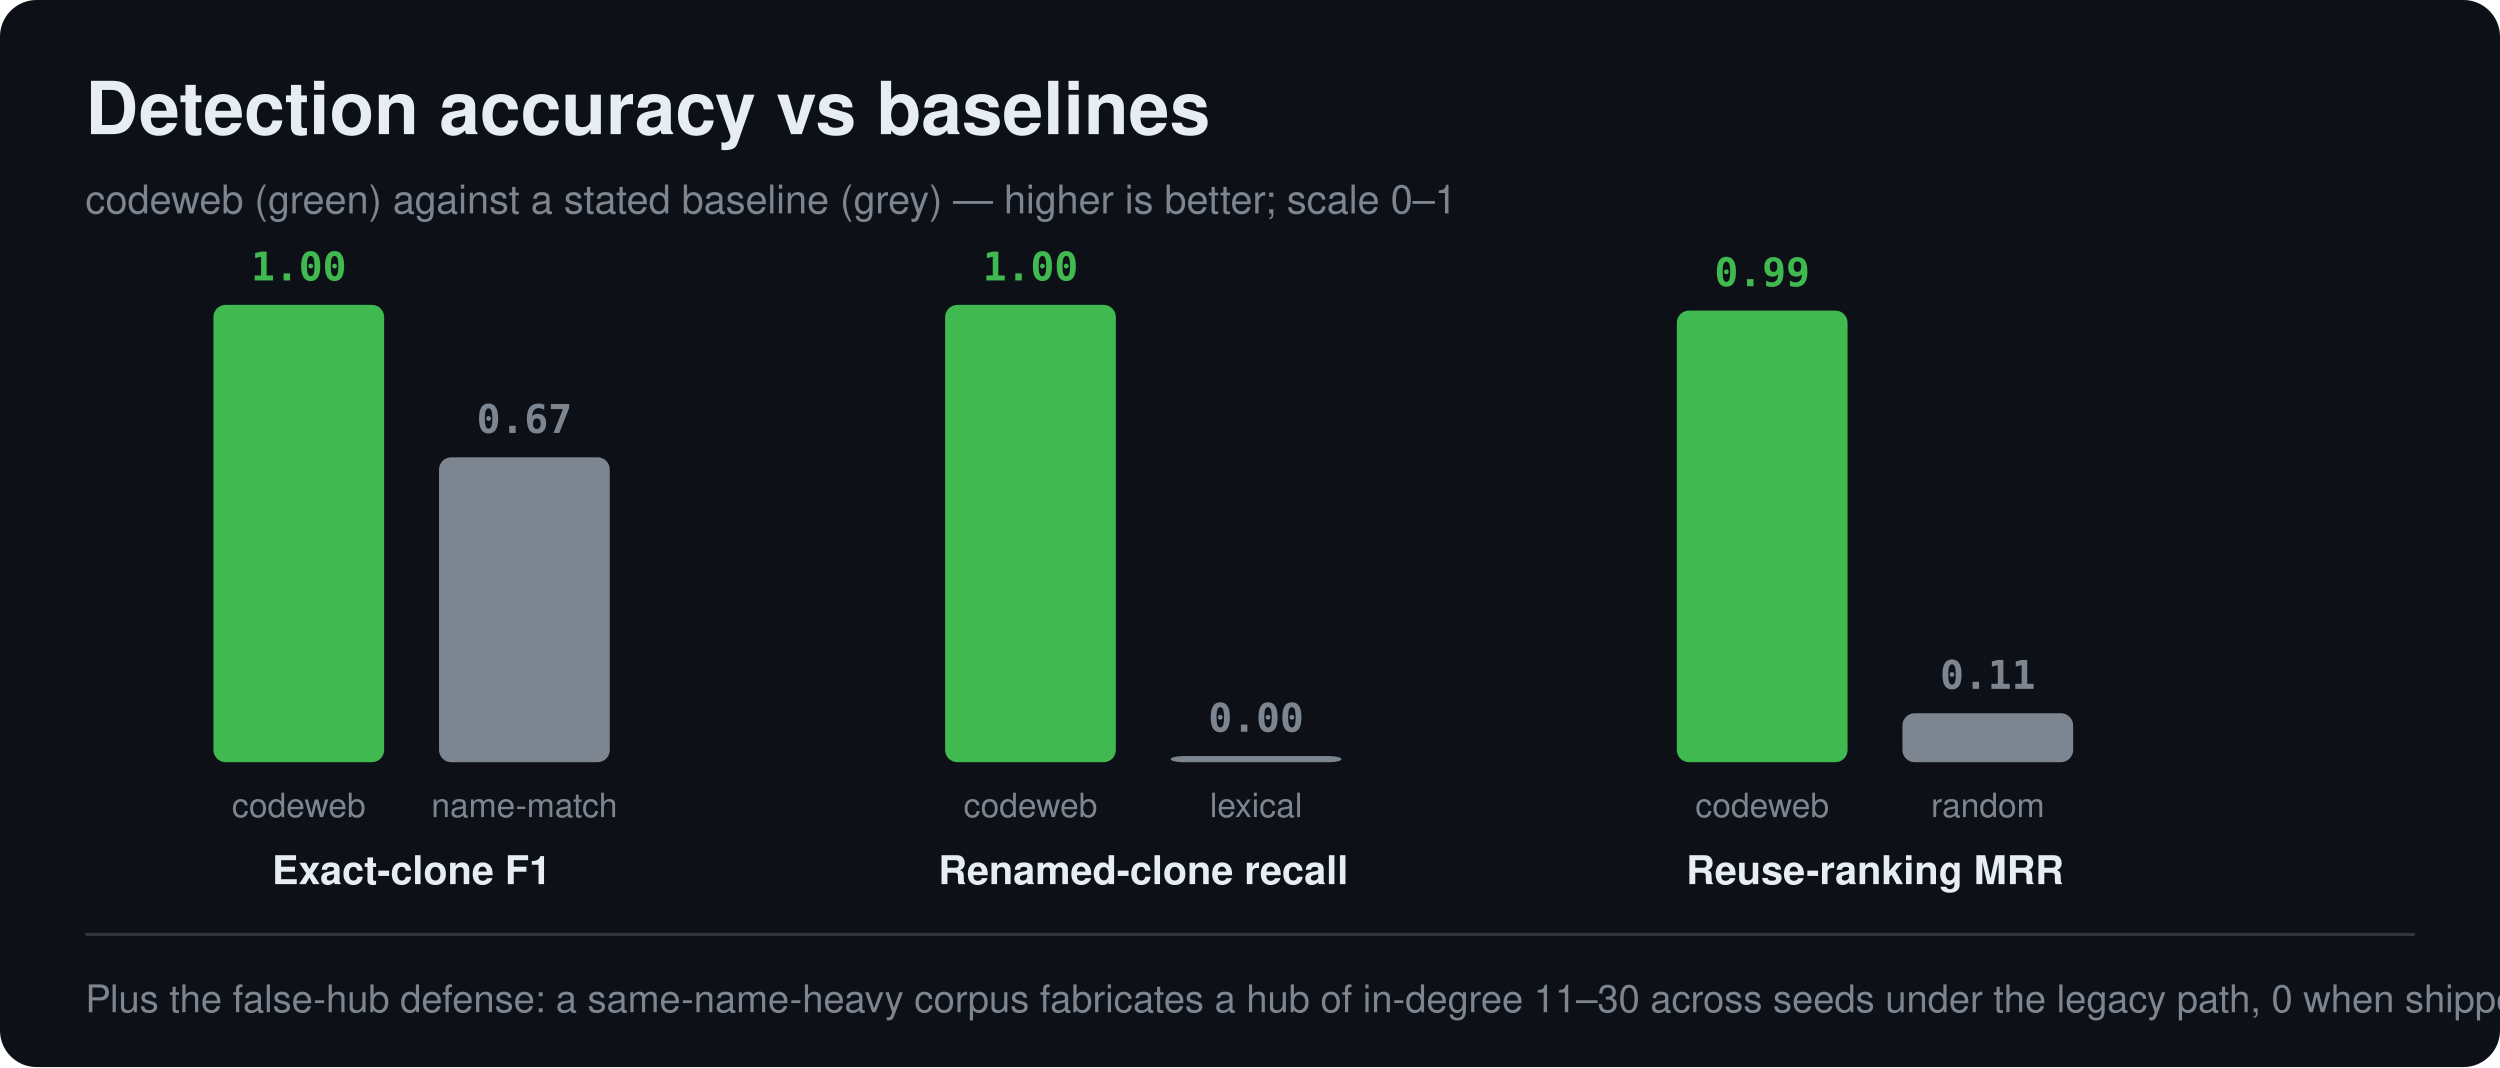
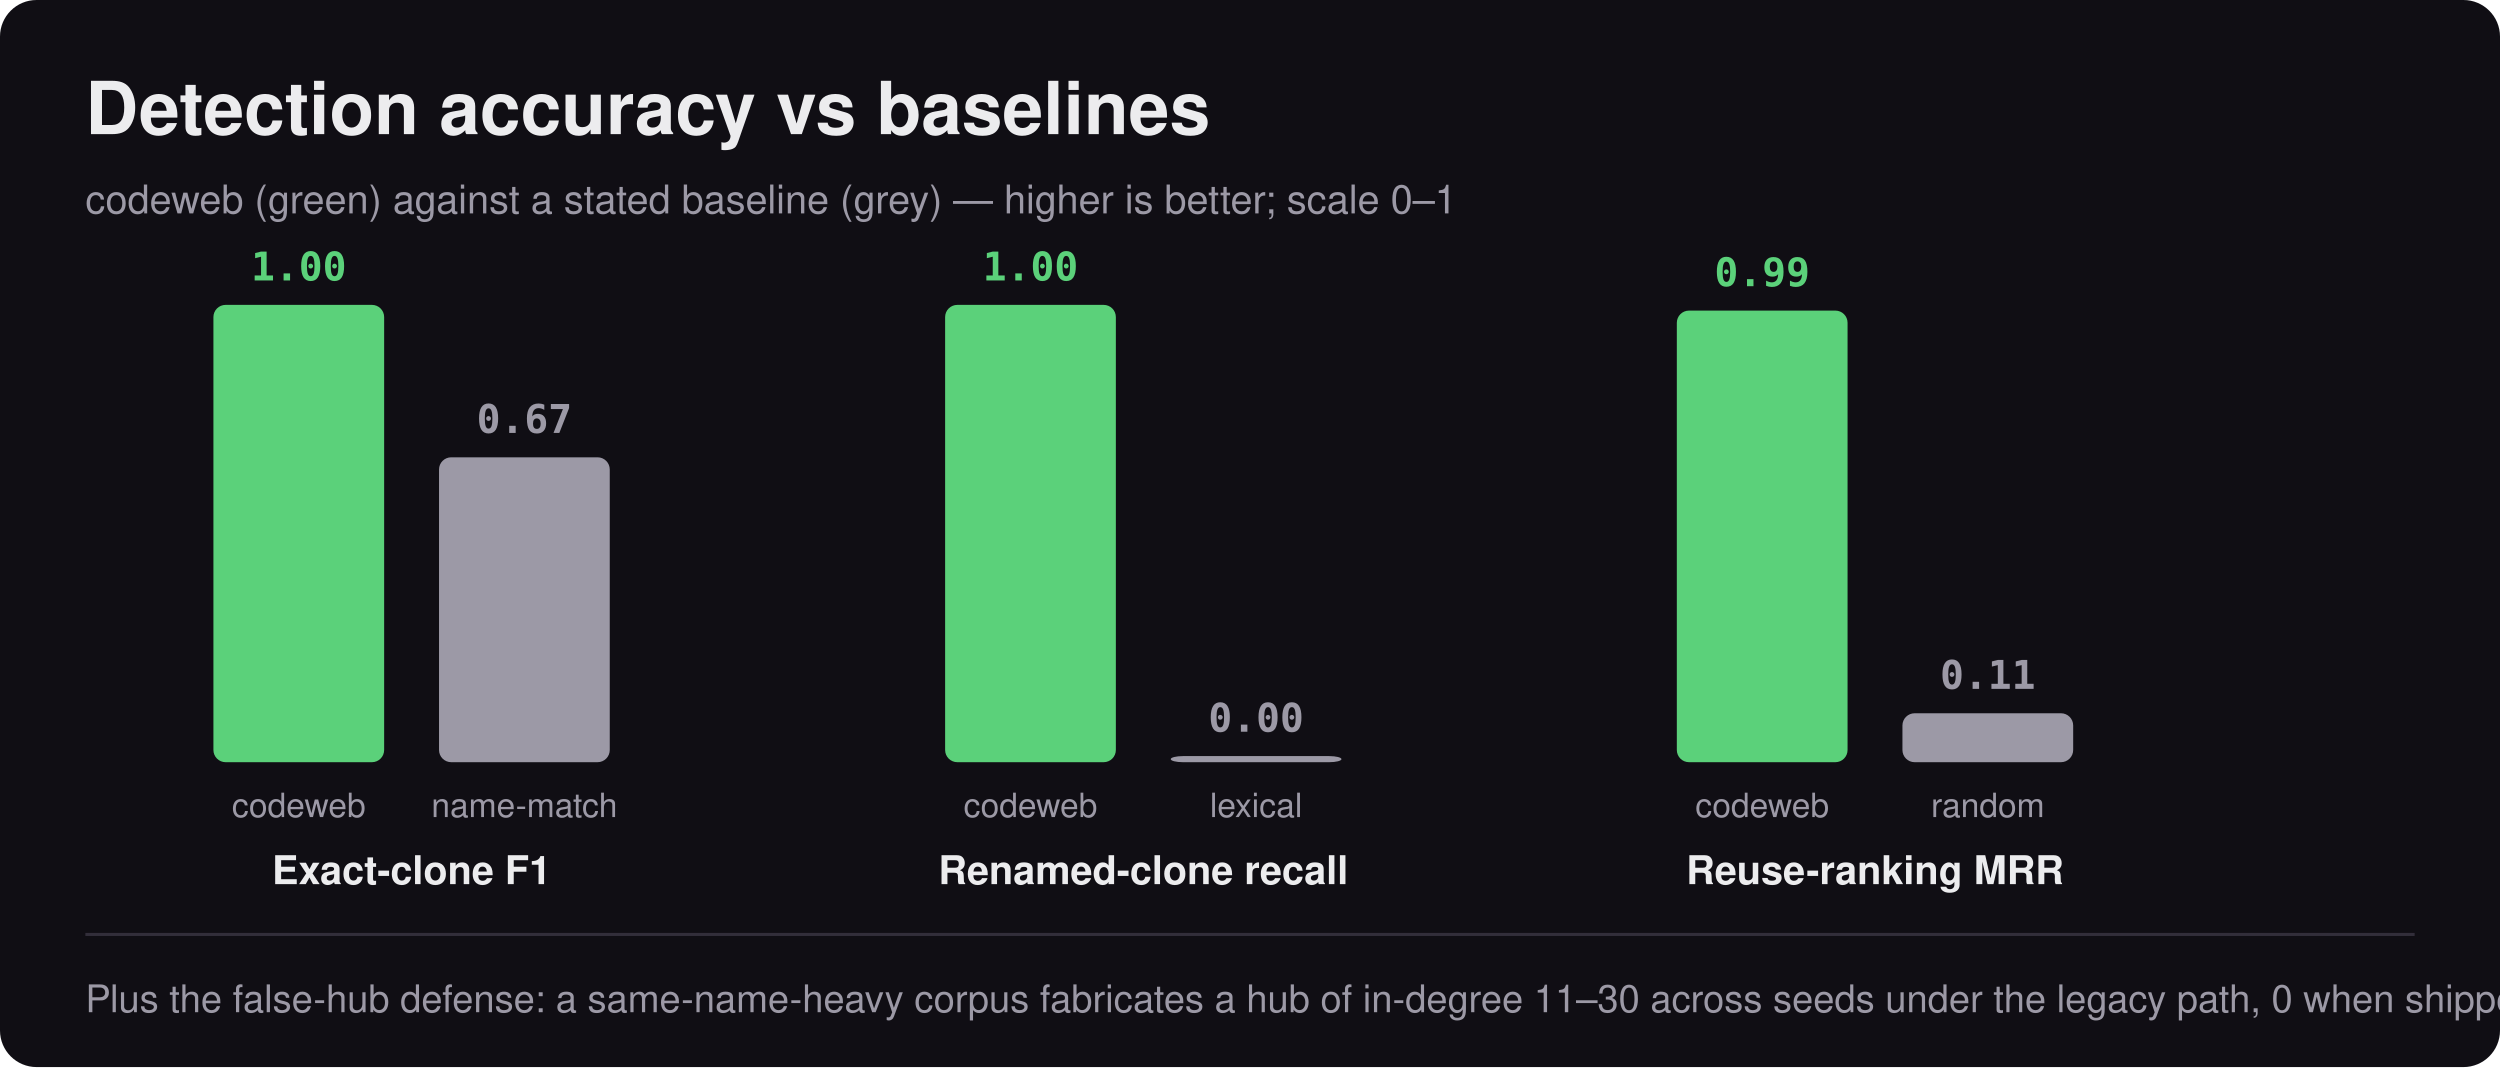
<svg xmlns="http://www.w3.org/2000/svg" viewBox="0 0 820 350" width="820" height="350" role="img" aria-label="Detection accuracy vs baselines">
-   <rect width="820" height="350" rx="12" fill="#0d1117" />
-   <text x="28" y="44" font-family="-apple-system,BlinkMacSystemFont,'Segoe UI',Helvetica,Arial,sans-serif" font-size="24" font-weight="700" fill="#e6edf3" text-anchor="start">Detection accuracy vs baselines</text>
-   <text x="28" y="70" font-family="-apple-system,BlinkMacSystemFont,'Segoe UI',Helvetica,Arial,sans-serif" font-size="13" font-weight="400" fill="#7d8590" text-anchor="start">codeweb (green) against a stated baseline (grey) — higher is better; scale 0–1</text>
-   <rect x="70" y="100" width="56" height="150" rx="4" fill="#3fb950" stroke="none" />
-   <text x="98" y="92" font-family="ui-monospace,SFMono-Regular,Consolas,monospace" font-size="13" font-weight="700" fill="#3fb950" text-anchor="middle">1.00</text>
-   <text x="98" y="268" font-family="-apple-system,BlinkMacSystemFont,'Segoe UI',Helvetica,Arial,sans-serif" font-size="11" font-weight="400" fill="#7d8590" text-anchor="middle">codeweb</text>
-   <rect x="144" y="149.995" width="56" height="100.005" rx="4" fill="#7d8590" stroke="none" />
-   <text x="172" y="141.995" font-family="ui-monospace,SFMono-Regular,Consolas,monospace" font-size="13" font-weight="700" fill="#7d8590" text-anchor="middle">0.67</text>
-   <text x="172" y="268" font-family="-apple-system,BlinkMacSystemFont,'Segoe UI',Helvetica,Arial,sans-serif" font-size="11" font-weight="400" fill="#7d8590" text-anchor="middle">name-match</text>
-   <text x="135" y="290" font-family="-apple-system,BlinkMacSystemFont,'Segoe UI',Helvetica,Arial,sans-serif" font-size="13" font-weight="600" fill="#e6edf3" text-anchor="middle">Exact-clone F1</text>
-   <rect x="310" y="100" width="56" height="150" rx="4" fill="#3fb950" stroke="none" />
-   <text x="338" y="92" font-family="ui-monospace,SFMono-Regular,Consolas,monospace" font-size="13" font-weight="700" fill="#3fb950" text-anchor="middle">1.00</text>
-   <text x="338" y="268" font-family="-apple-system,BlinkMacSystemFont,'Segoe UI',Helvetica,Arial,sans-serif" font-size="11" font-weight="400" fill="#7d8590" text-anchor="middle">codeweb</text>
-   <rect x="384" y="248" width="56" height="2" rx="4" fill="#7d8590" stroke="none" />
-   <text x="412" y="240" font-family="ui-monospace,SFMono-Regular,Consolas,monospace" font-size="13" font-weight="700" fill="#7d8590" text-anchor="middle">0.00</text>
-   <text x="412" y="268" font-family="-apple-system,BlinkMacSystemFont,'Segoe UI',Helvetica,Arial,sans-serif" font-size="11" font-weight="400" fill="#7d8590" text-anchor="middle">lexical</text>
-   <text x="375" y="290" font-family="-apple-system,BlinkMacSystemFont,'Segoe UI',Helvetica,Arial,sans-serif" font-size="13" font-weight="600" fill="#e6edf3" text-anchor="middle">Renamed-clone recall</text>
-   <rect x="550" y="101.875" width="56" height="148.125" rx="4" fill="#3fb950" stroke="none" />
-   <text x="578" y="93.875" font-family="ui-monospace,SFMono-Regular,Consolas,monospace" font-size="13" font-weight="700" fill="#3fb950" text-anchor="middle">0.99</text>
-   <text x="578" y="268" font-family="-apple-system,BlinkMacSystemFont,'Segoe UI',Helvetica,Arial,sans-serif" font-size="11" font-weight="400" fill="#7d8590" text-anchor="middle">codeweb</text>
-   <rect x="624" y="233.95" width="56" height="16.05" rx="4" fill="#7d8590" stroke="none" />
-   <text x="652" y="225.95" font-family="ui-monospace,SFMono-Regular,Consolas,monospace" font-size="13" font-weight="700" fill="#7d8590" text-anchor="middle">0.11</text>
-   <text x="652" y="268" font-family="-apple-system,BlinkMacSystemFont,'Segoe UI',Helvetica,Arial,sans-serif" font-size="11" font-weight="400" fill="#7d8590" text-anchor="middle">random</text>
-   <text x="615" y="290" font-family="-apple-system,BlinkMacSystemFont,'Segoe UI',Helvetica,Arial,sans-serif" font-size="13" font-weight="600" fill="#e6edf3" text-anchor="middle">Reuse-ranking MRR</text>
-   <rect x="28" y="306" width="764" height="1" rx="0" fill="#30363d" stroke="none" />
-   <text x="28" y="332" font-family="-apple-system,BlinkMacSystemFont,'Segoe UI',Helvetica,Arial,sans-serif" font-size="12.5" font-weight="400" fill="#7d8590" text-anchor="start">Plus the false-hub defense: a same-name-heavy corpus fabricates a hub of in-degree 11–30 across seeds under the legacy path, 0 when shipped.</text>
+   <rect width="820" height="350" rx="12" fill="#100E14" />
+   <text x="28" y="44" font-family="-apple-system,BlinkMacSystemFont,'Segoe UI',Helvetica,Arial,sans-serif" font-size="24" font-weight="700" fill="#ECECEE" text-anchor="start">Detection accuracy vs baselines</text>
+   <text x="28" y="70" font-family="-apple-system,BlinkMacSystemFont,'Segoe UI',Helvetica,Arial,sans-serif" font-size="13" font-weight="400" fill="#9C99A6" text-anchor="start">codeweb (green) against a stated baseline (grey) — higher is better; scale 0–1</text>
+   <rect x="70" y="100" width="56" height="150" rx="4" fill="#5BD17A" stroke="none" />
+   <text x="98" y="92" font-family="ui-monospace,SFMono-Regular,Consolas,monospace" font-size="13" font-weight="700" fill="#5BD17A" text-anchor="middle">1.00</text>
+   <text x="98" y="268" font-family="-apple-system,BlinkMacSystemFont,'Segoe UI',Helvetica,Arial,sans-serif" font-size="11" font-weight="400" fill="#9C99A6" text-anchor="middle">codeweb</text>
+   <rect x="144" y="149.995" width="56" height="100.005" rx="4" fill="#9C99A6" stroke="none" />
+   <text x="172" y="141.995" font-family="ui-monospace,SFMono-Regular,Consolas,monospace" font-size="13" font-weight="700" fill="#9C99A6" text-anchor="middle">0.67</text>
+   <text x="172" y="268" font-family="-apple-system,BlinkMacSystemFont,'Segoe UI',Helvetica,Arial,sans-serif" font-size="11" font-weight="400" fill="#9C99A6" text-anchor="middle">name-match</text>
+   <text x="135" y="290" font-family="-apple-system,BlinkMacSystemFont,'Segoe UI',Helvetica,Arial,sans-serif" font-size="13" font-weight="600" fill="#ECECEE" text-anchor="middle">Exact-clone F1</text>
+   <rect x="310" y="100" width="56" height="150" rx="4" fill="#5BD17A" stroke="none" />
+   <text x="338" y="92" font-family="ui-monospace,SFMono-Regular,Consolas,monospace" font-size="13" font-weight="700" fill="#5BD17A" text-anchor="middle">1.00</text>
+   <text x="338" y="268" font-family="-apple-system,BlinkMacSystemFont,'Segoe UI',Helvetica,Arial,sans-serif" font-size="11" font-weight="400" fill="#9C99A6" text-anchor="middle">codeweb</text>
+   <rect x="384" y="248" width="56" height="2" rx="4" fill="#9C99A6" stroke="none" />
+   <text x="412" y="240" font-family="ui-monospace,SFMono-Regular,Consolas,monospace" font-size="13" font-weight="700" fill="#9C99A6" text-anchor="middle">0.00</text>
+   <text x="412" y="268" font-family="-apple-system,BlinkMacSystemFont,'Segoe UI',Helvetica,Arial,sans-serif" font-size="11" font-weight="400" fill="#9C99A6" text-anchor="middle">lexical</text>
+   <text x="375" y="290" font-family="-apple-system,BlinkMacSystemFont,'Segoe UI',Helvetica,Arial,sans-serif" font-size="13" font-weight="600" fill="#ECECEE" text-anchor="middle">Renamed-clone recall</text>
+   <rect x="550" y="101.875" width="56" height="148.125" rx="4" fill="#5BD17A" stroke="none" />
+   <text x="578" y="93.875" font-family="ui-monospace,SFMono-Regular,Consolas,monospace" font-size="13" font-weight="700" fill="#5BD17A" text-anchor="middle">0.99</text>
+   <text x="578" y="268" font-family="-apple-system,BlinkMacSystemFont,'Segoe UI',Helvetica,Arial,sans-serif" font-size="11" font-weight="400" fill="#9C99A6" text-anchor="middle">codeweb</text>
+   <rect x="624" y="233.95" width="56" height="16.05" rx="4" fill="#9C99A6" stroke="none" />
+   <text x="652" y="225.95" font-family="ui-monospace,SFMono-Regular,Consolas,monospace" font-size="13" font-weight="700" fill="#9C99A6" text-anchor="middle">0.11</text>
+   <text x="652" y="268" font-family="-apple-system,BlinkMacSystemFont,'Segoe UI',Helvetica,Arial,sans-serif" font-size="11" font-weight="400" fill="#9C99A6" text-anchor="middle">random</text>
+   <text x="615" y="290" font-family="-apple-system,BlinkMacSystemFont,'Segoe UI',Helvetica,Arial,sans-serif" font-size="13" font-weight="600" fill="#ECECEE" text-anchor="middle">Reuse-ranking MRR</text>
+   <rect x="28" y="306" width="764" height="1" rx="0" fill="#322E3A" stroke="none" />
+   <text x="28" y="332" font-family="-apple-system,BlinkMacSystemFont,'Segoe UI',Helvetica,Arial,sans-serif" font-size="12.5" font-weight="400" fill="#9C99A6" text-anchor="start">Plus the false-hub defense: a same-name-heavy corpus fabricates a hub of in-degree 11–30 across seeds under the legacy path, 0 when shipped.</text>
</svg>
